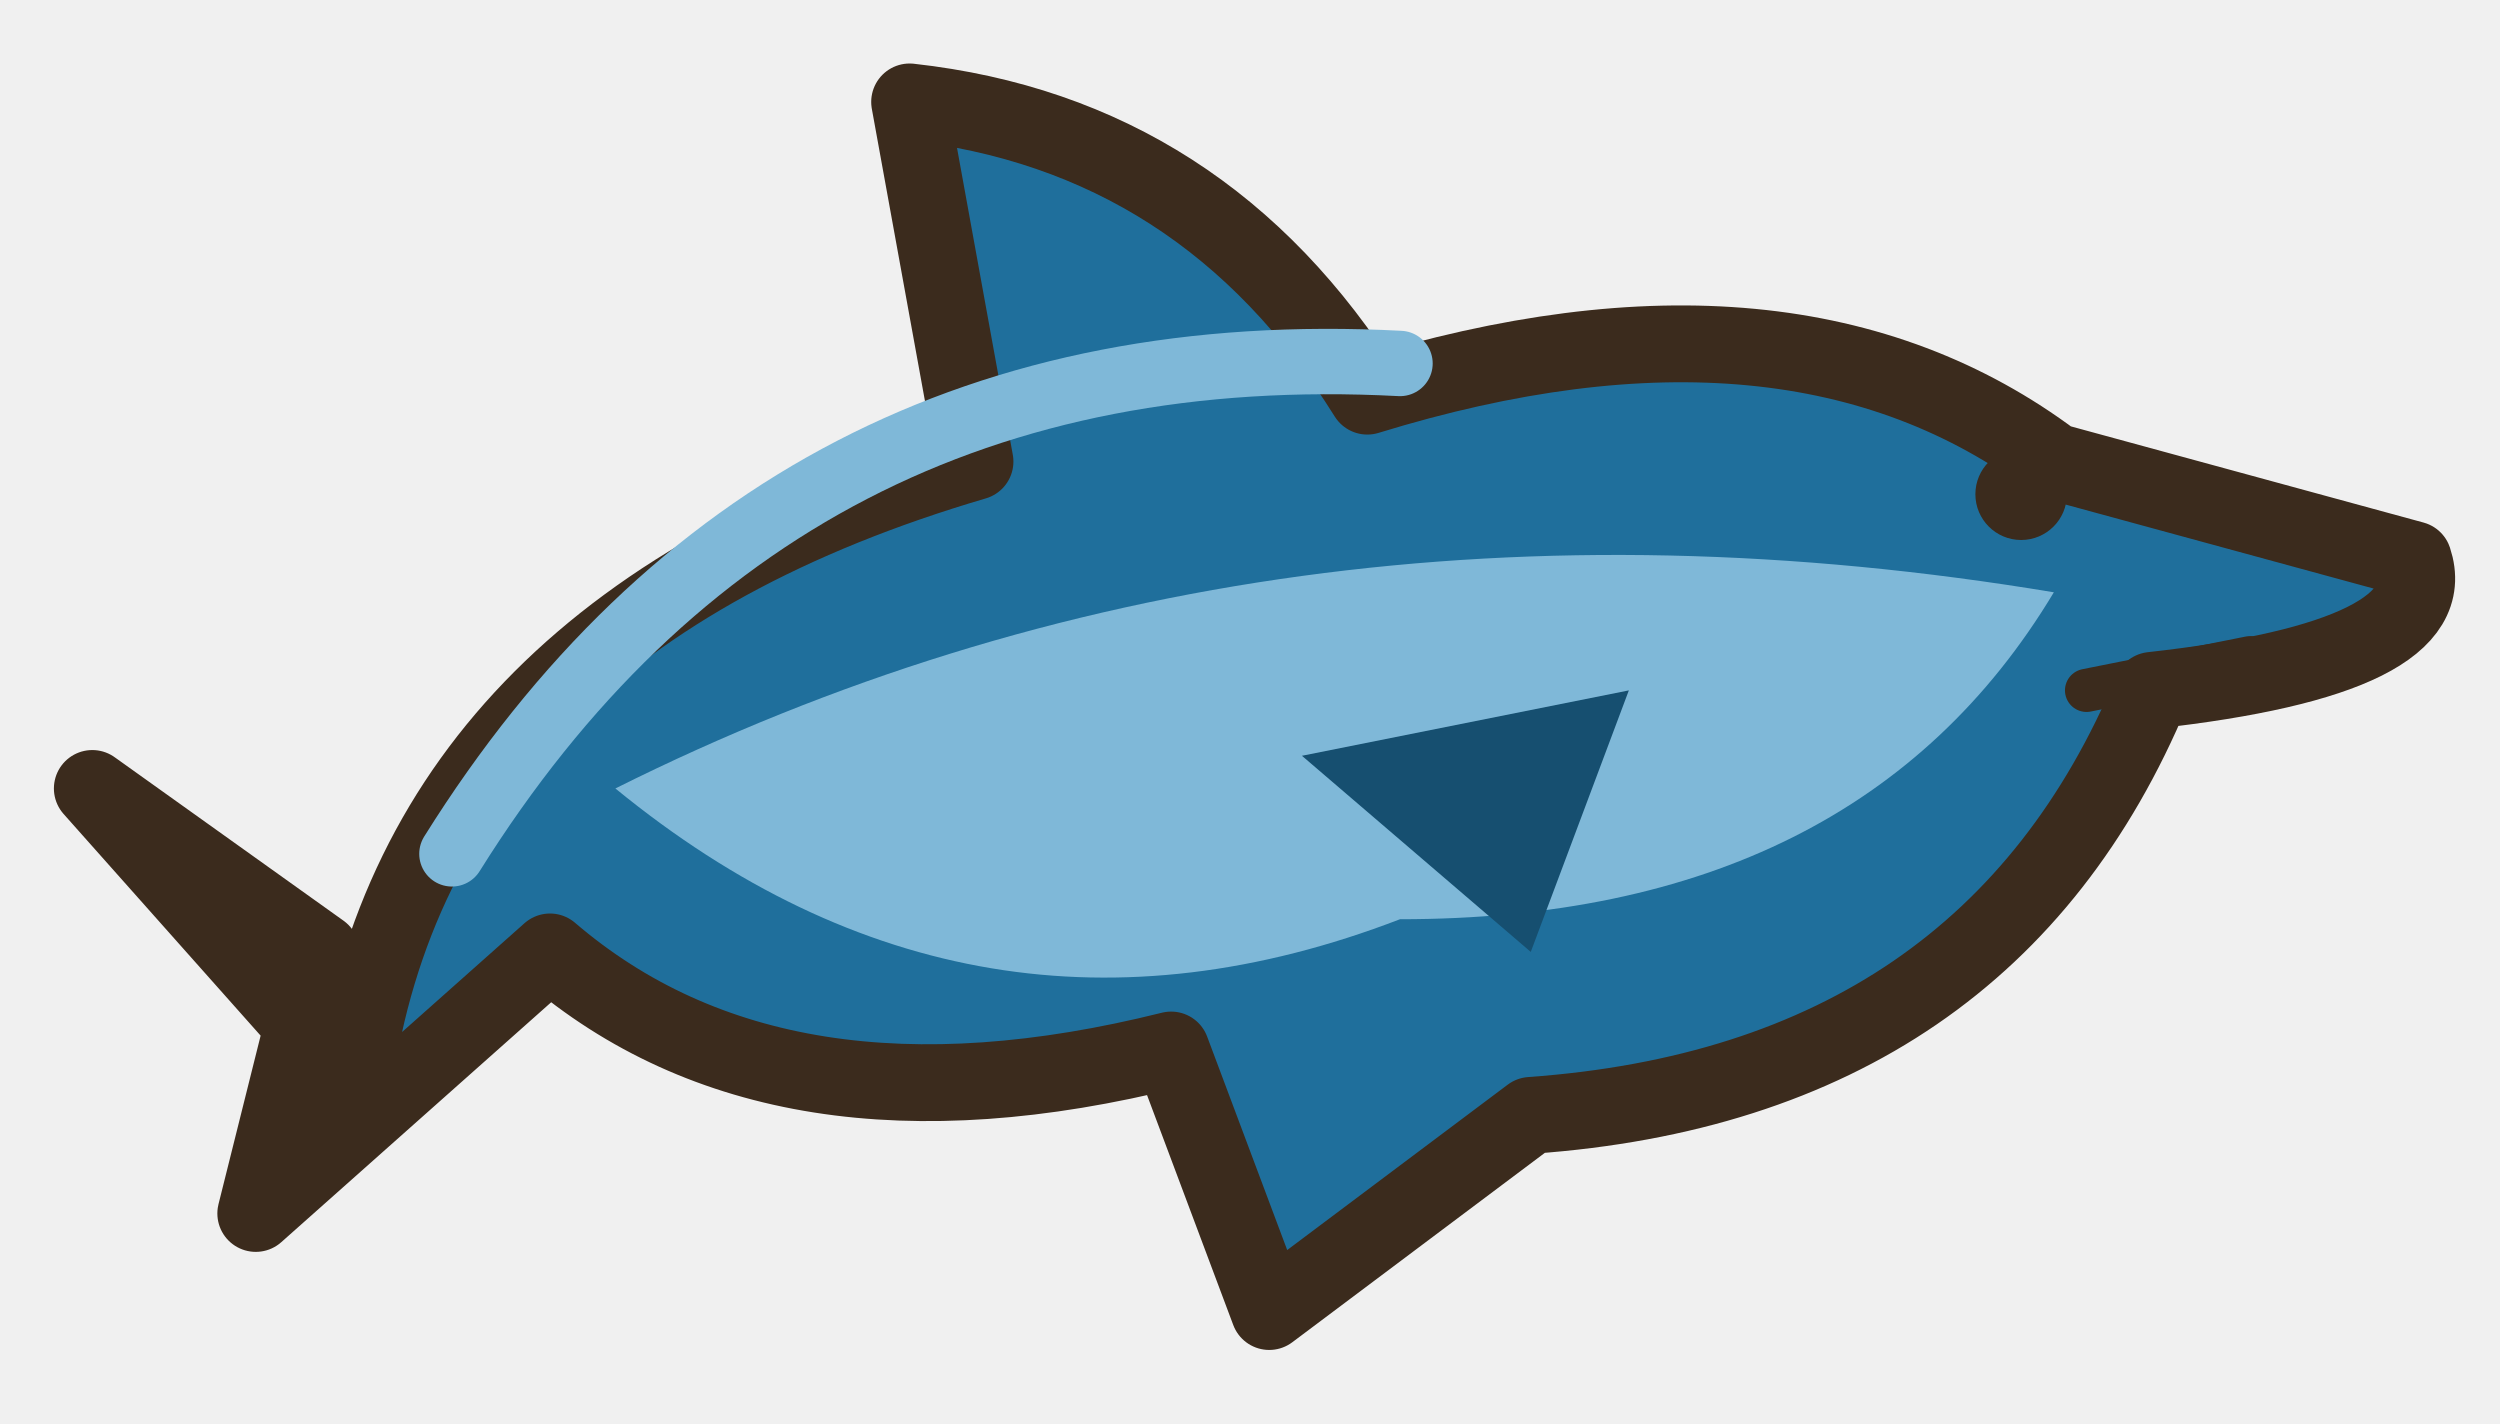
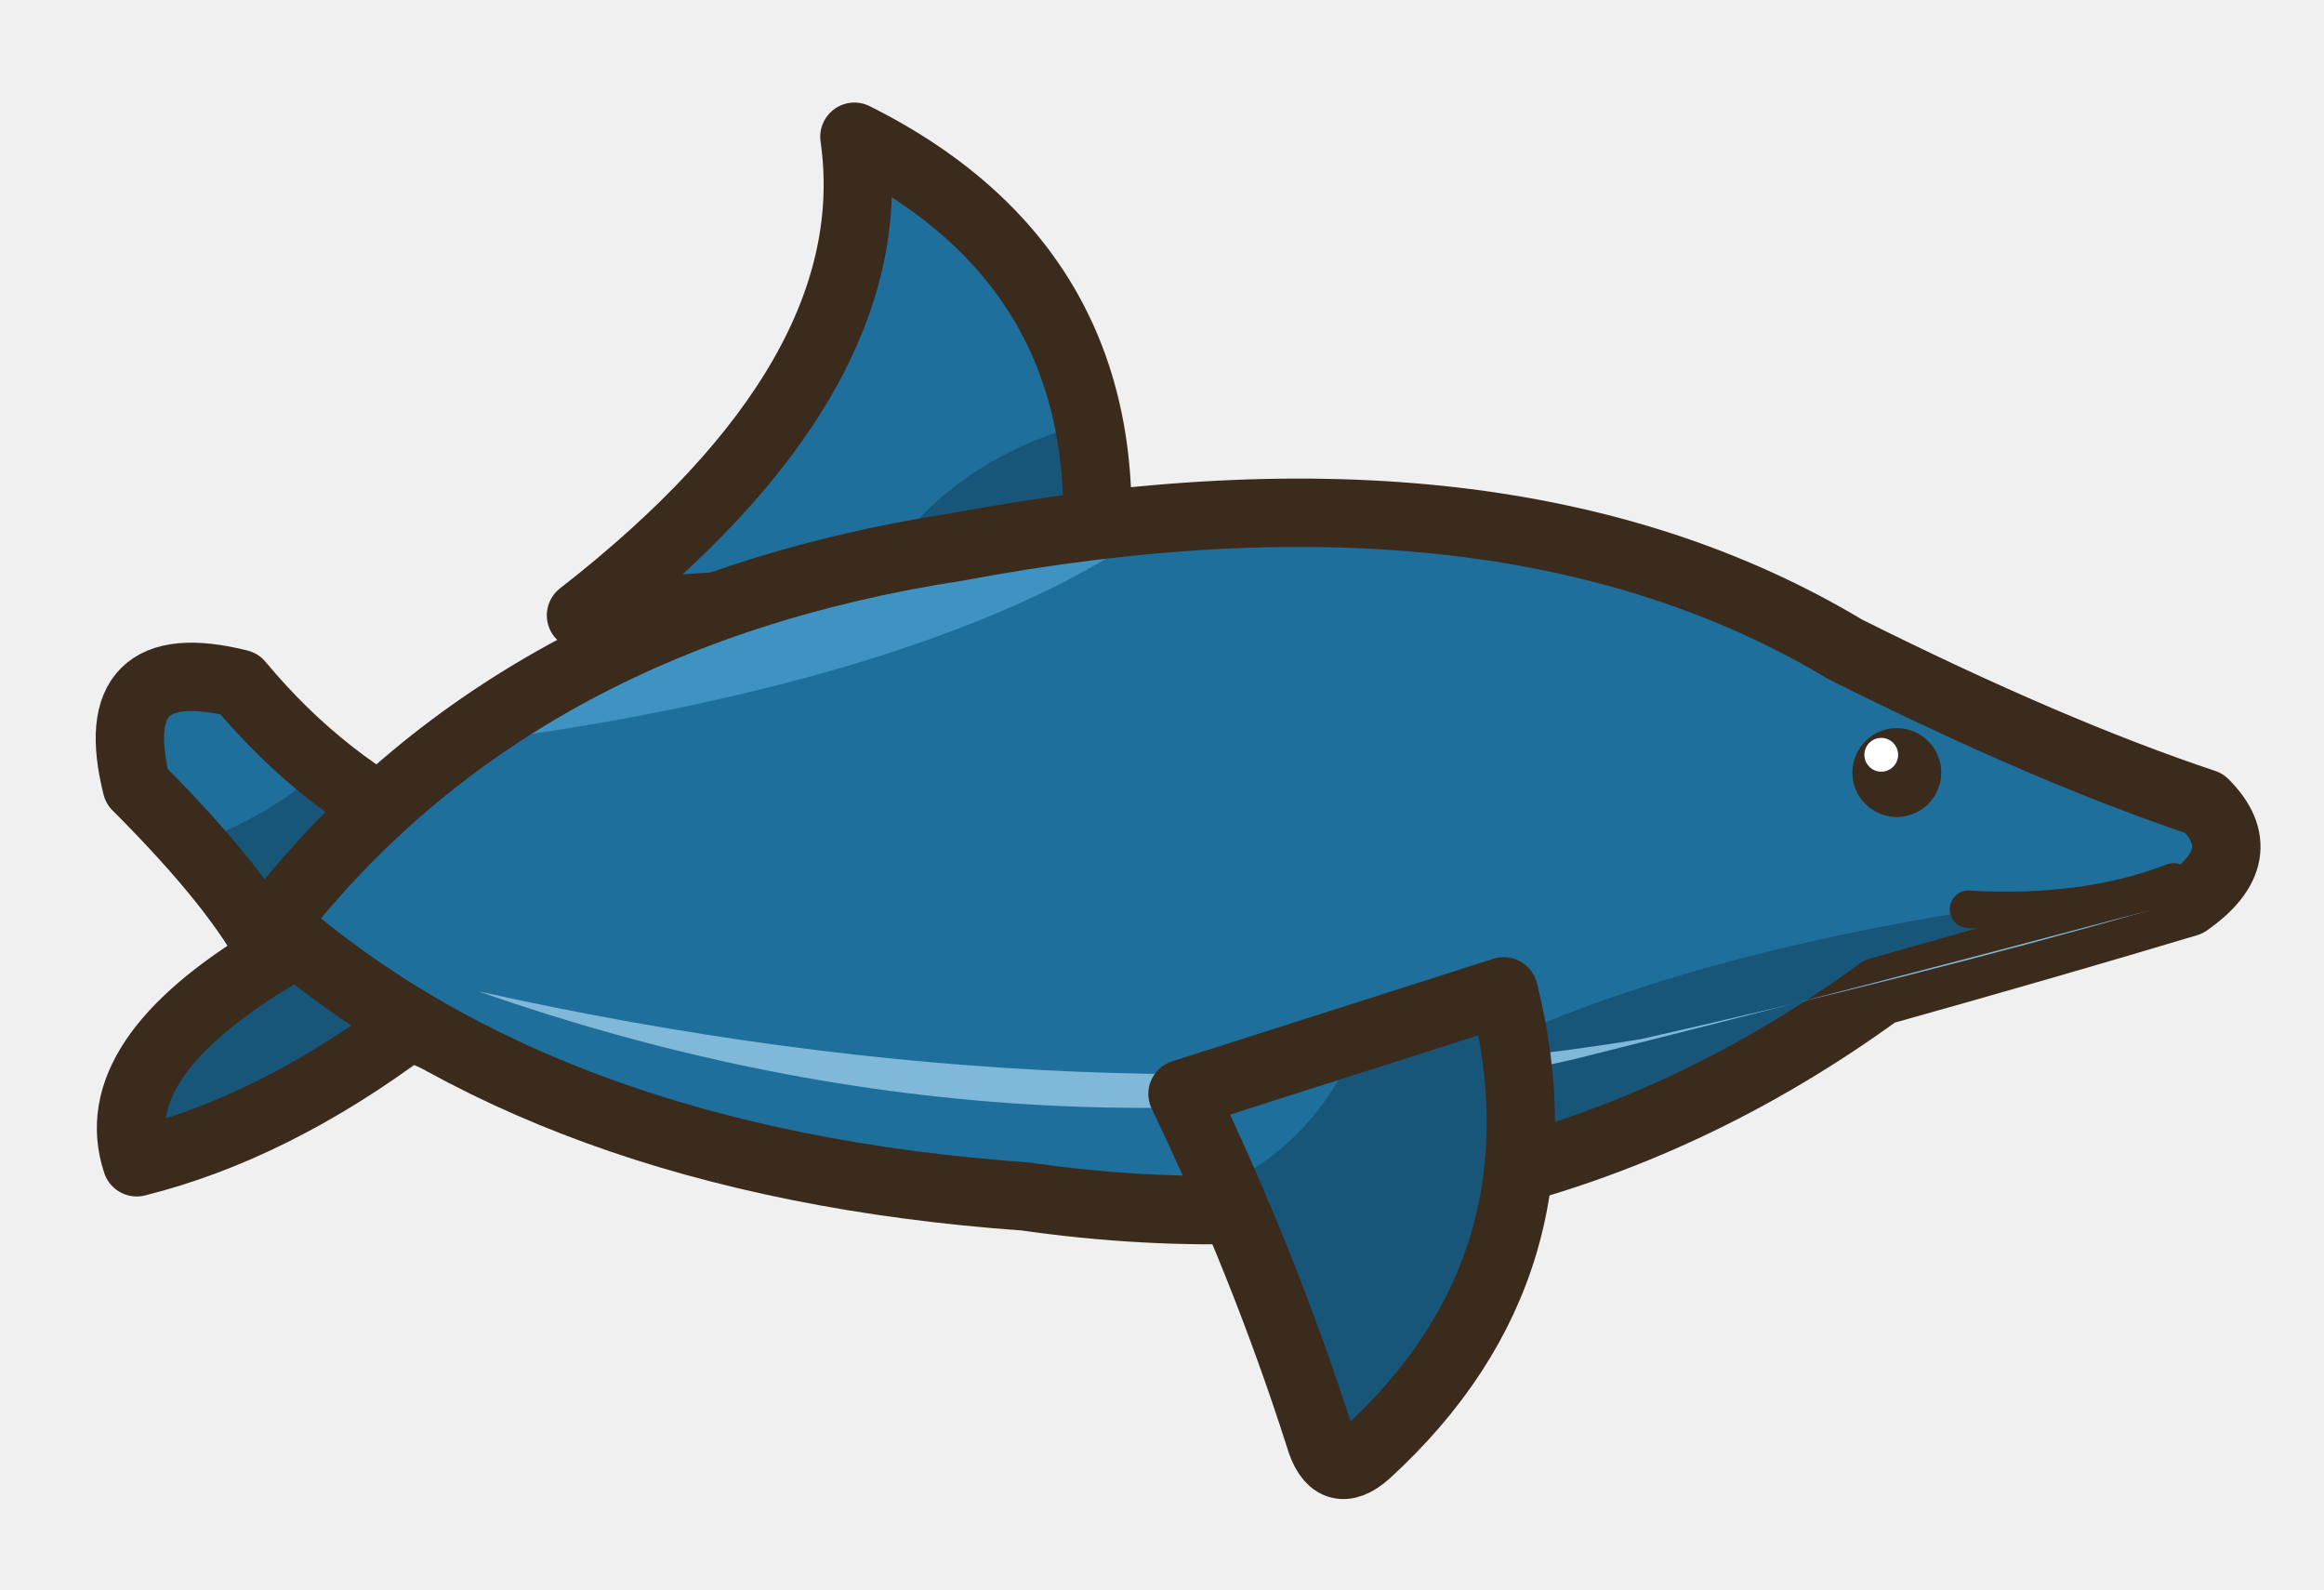
- <svg xmlns="http://www.w3.org/2000/svg" width="65" height="37" viewBox="-33 -29 65 37">
-   <g transform="scale(0.85)">
-     <g stroke="#3b2b1d" stroke-linecap="round" stroke-linejoin="round">
-       <path d="M-28 -1 Q-26 -15 -9 -20 L-11 -31 Q-2 -30 3 -22 Q16 -26 24 -20 L35 -17 Q36 -14 27 -13 Q22 -1 8 0 L0 6 L-3 -2 Q-15 1 -22 -5 L-31 3 L-29 -5 L-36 -10Z" fill="#1f6f9c" stroke-width="2.35" />
-       <path d="M-20 -10 Q0 -20 24 -16 Q18 -6 4 -6 Q-9 -1 -20 -10Z" fill="#7fb8d8" stroke="none" />
-       <path d="M-25 -8 Q-15 -24 4 -23" stroke="#7fb8d8" stroke-width="2" fill="none" />
-       <path d="M1 -11 L8 -5 L11 -13Z" fill="#164f70" stroke="none" />
-       <circle cx="23" cy="-19" r="1.4" fill="#3b2b1d" stroke="none" />
-       <path d="M25 -13 L30 -14" stroke="#3b2b1d" stroke-width="1.32" />
+ <svg xmlns="http://www.w3.org/2000/svg" width="68" height="46.5" viewBox="-34 -35 68 46.5">
+   <g stroke-linejoin="round" stroke-linecap="round">
+     <clipPath id="k22">
+       <path d="M-14 -9 Q-22 -9 -27 -15 Q-31 -16 -30 -12 Q-27 -9 -26 -7 Q-31 -4 -30 -1 Q-26 -2 -22 -5 Q-18 -3 -13 -5Z" />
+     </clipPath>
+     <path d="M-14 -9 Q-22 -9 -27 -15 Q-31 -16 -30 -12 Q-27 -9 -26 -7 Q-31 -4 -30 -1 Q-26 -2 -22 -5 Q-18 -3 -13 -5Z" fill="#175678" />
+     <g clip-path="url(#k22)" stroke="none">
+       <ellipse cx="-33.2" cy="-17.8" rx="11.2" ry="8.3" fill="#1f6f9c" />
+       <ellipse cx="-10.8" cy="0.8" rx="11.2" ry="8.3" fill="#0f3a54" />
    </g>
+     <path d="M-14 -9 Q-22 -9 -27 -15 Q-31 -16 -30 -12 Q-27 -9 -26 -7 Q-31 -4 -30 -1 Q-26 -2 -22 -5 Q-18 -3 -13 -5Z" fill="none" stroke="#3b2b1d" stroke-width="2" />
+     <clipPath id="k23">
+       <path d="M-2 -18 Q-1 -27 -9 -31 Q-8 -24 -17 -17Z" />
+     </clipPath>
+     <path d="M-2 -18 Q-1 -27 -9 -31 Q-8 -24 -17 -17Z" fill="#1f6f9c" />
+     <g clip-path="url(#k23)" stroke="none">
+       <ellipse cx="-18.9" cy="-32.7" rx="9.9" ry="7.7" fill="#3f93c2" />
+       <ellipse cx="0.9" cy="-15.3" rx="9.9" ry="7.7" fill="#175678" />
+     </g>
+     <path d="M-2 -18 Q-1 -27 -9 -31 Q-8 -24 -17 -17Z" fill="none" stroke="#3b2b1d" stroke-width="2" />
+     <clipPath id="k24">
+       <path d="M-26 -8 Q-19 -17 -6 -19 Q10 -22 20 -16 Q26 -13 30.5 -11.5 Q32 -10 30 -8.6 Q26 -7.4 21 -6 Q10 2 -4 0 Q-18 -1 -26 -8Z" />
+     </clipPath>
+     <path d="M-26 -8 Q-19 -17 -6 -19 Q10 -22 20 -16 Q26 -13 30.5 -11.5 Q32 -10 30 -8.6 Q26 -7.4 21 -6 Q10 2 -4 0 Q-18 -1 -26 -8Z" fill="#1f6f9c" />
+     <g clip-path="url(#k24)" stroke="none">
+       <ellipse cx="-33.0" cy="-24.6" rx="36.0" ry="12.1" fill="#3f93c2" />
+       <ellipse cx="39.0" cy="2.6" rx="36.0" ry="12.1" fill="#175678" />
+     </g>
+     <path d="M-26 -8 Q-19 -17 -6 -19 Q10 -22 20 -16 Q26 -13 30.5 -11.5 Q32 -10 30 -8.6 Q26 -7.4 21 -6 Q10 2 -4 0 Q-18 -1 -26 -8Z" fill="none" stroke="#3b2b1d" stroke-width="2" />
+     <path d="M-20 -6 Q-2 -2 14 -4.6 Q22 -6.4 29 -8.4 Q20 -6 12 -4 Q-4 -0.4 -20 -6Z" fill="#7fb8d8" />
+     <clipPath id="k25">
+       <path d="M10 -6 Q12 2 6 7.5 Q5 8.4 4.6 7 Q3 2 0.6 -3Z" />
+     </clipPath>
+     <path d="M10 -6 Q12 2 6 7.5 Q5 8.4 4.6 7 Q3 2 0.6 -3Z" fill="#175678" />
+     <g clip-path="url(#k25)" stroke="none">
+       <ellipse cx="-0.8" cy="-7.7" rx="7.1" ry="7.9" fill="#1f6f9c" />
+       <ellipse cx="13.4" cy="10.1" rx="7.1" ry="7.9" fill="#0f3a54" />
+     </g>
+     <path d="M10 -6 Q12 2 6 7.5 Q5 8.4 4.6 7 Q3 2 0.6 -3Z" fill="none" stroke="#3b2b1d" stroke-width="2" />
+     <circle cx="21.5" cy="-12.4" r="1.3" fill="#3b2b1d" />
+     <circle cx="21.045" cy="-12.92" r="0.494" fill="#fff" />
+     <path d="M23.6 -8.4 Q27 -8.2 29.6 -9.2" fill="none" stroke="#3b2b1d" stroke-width="1.1" />
  </g>
</svg>
